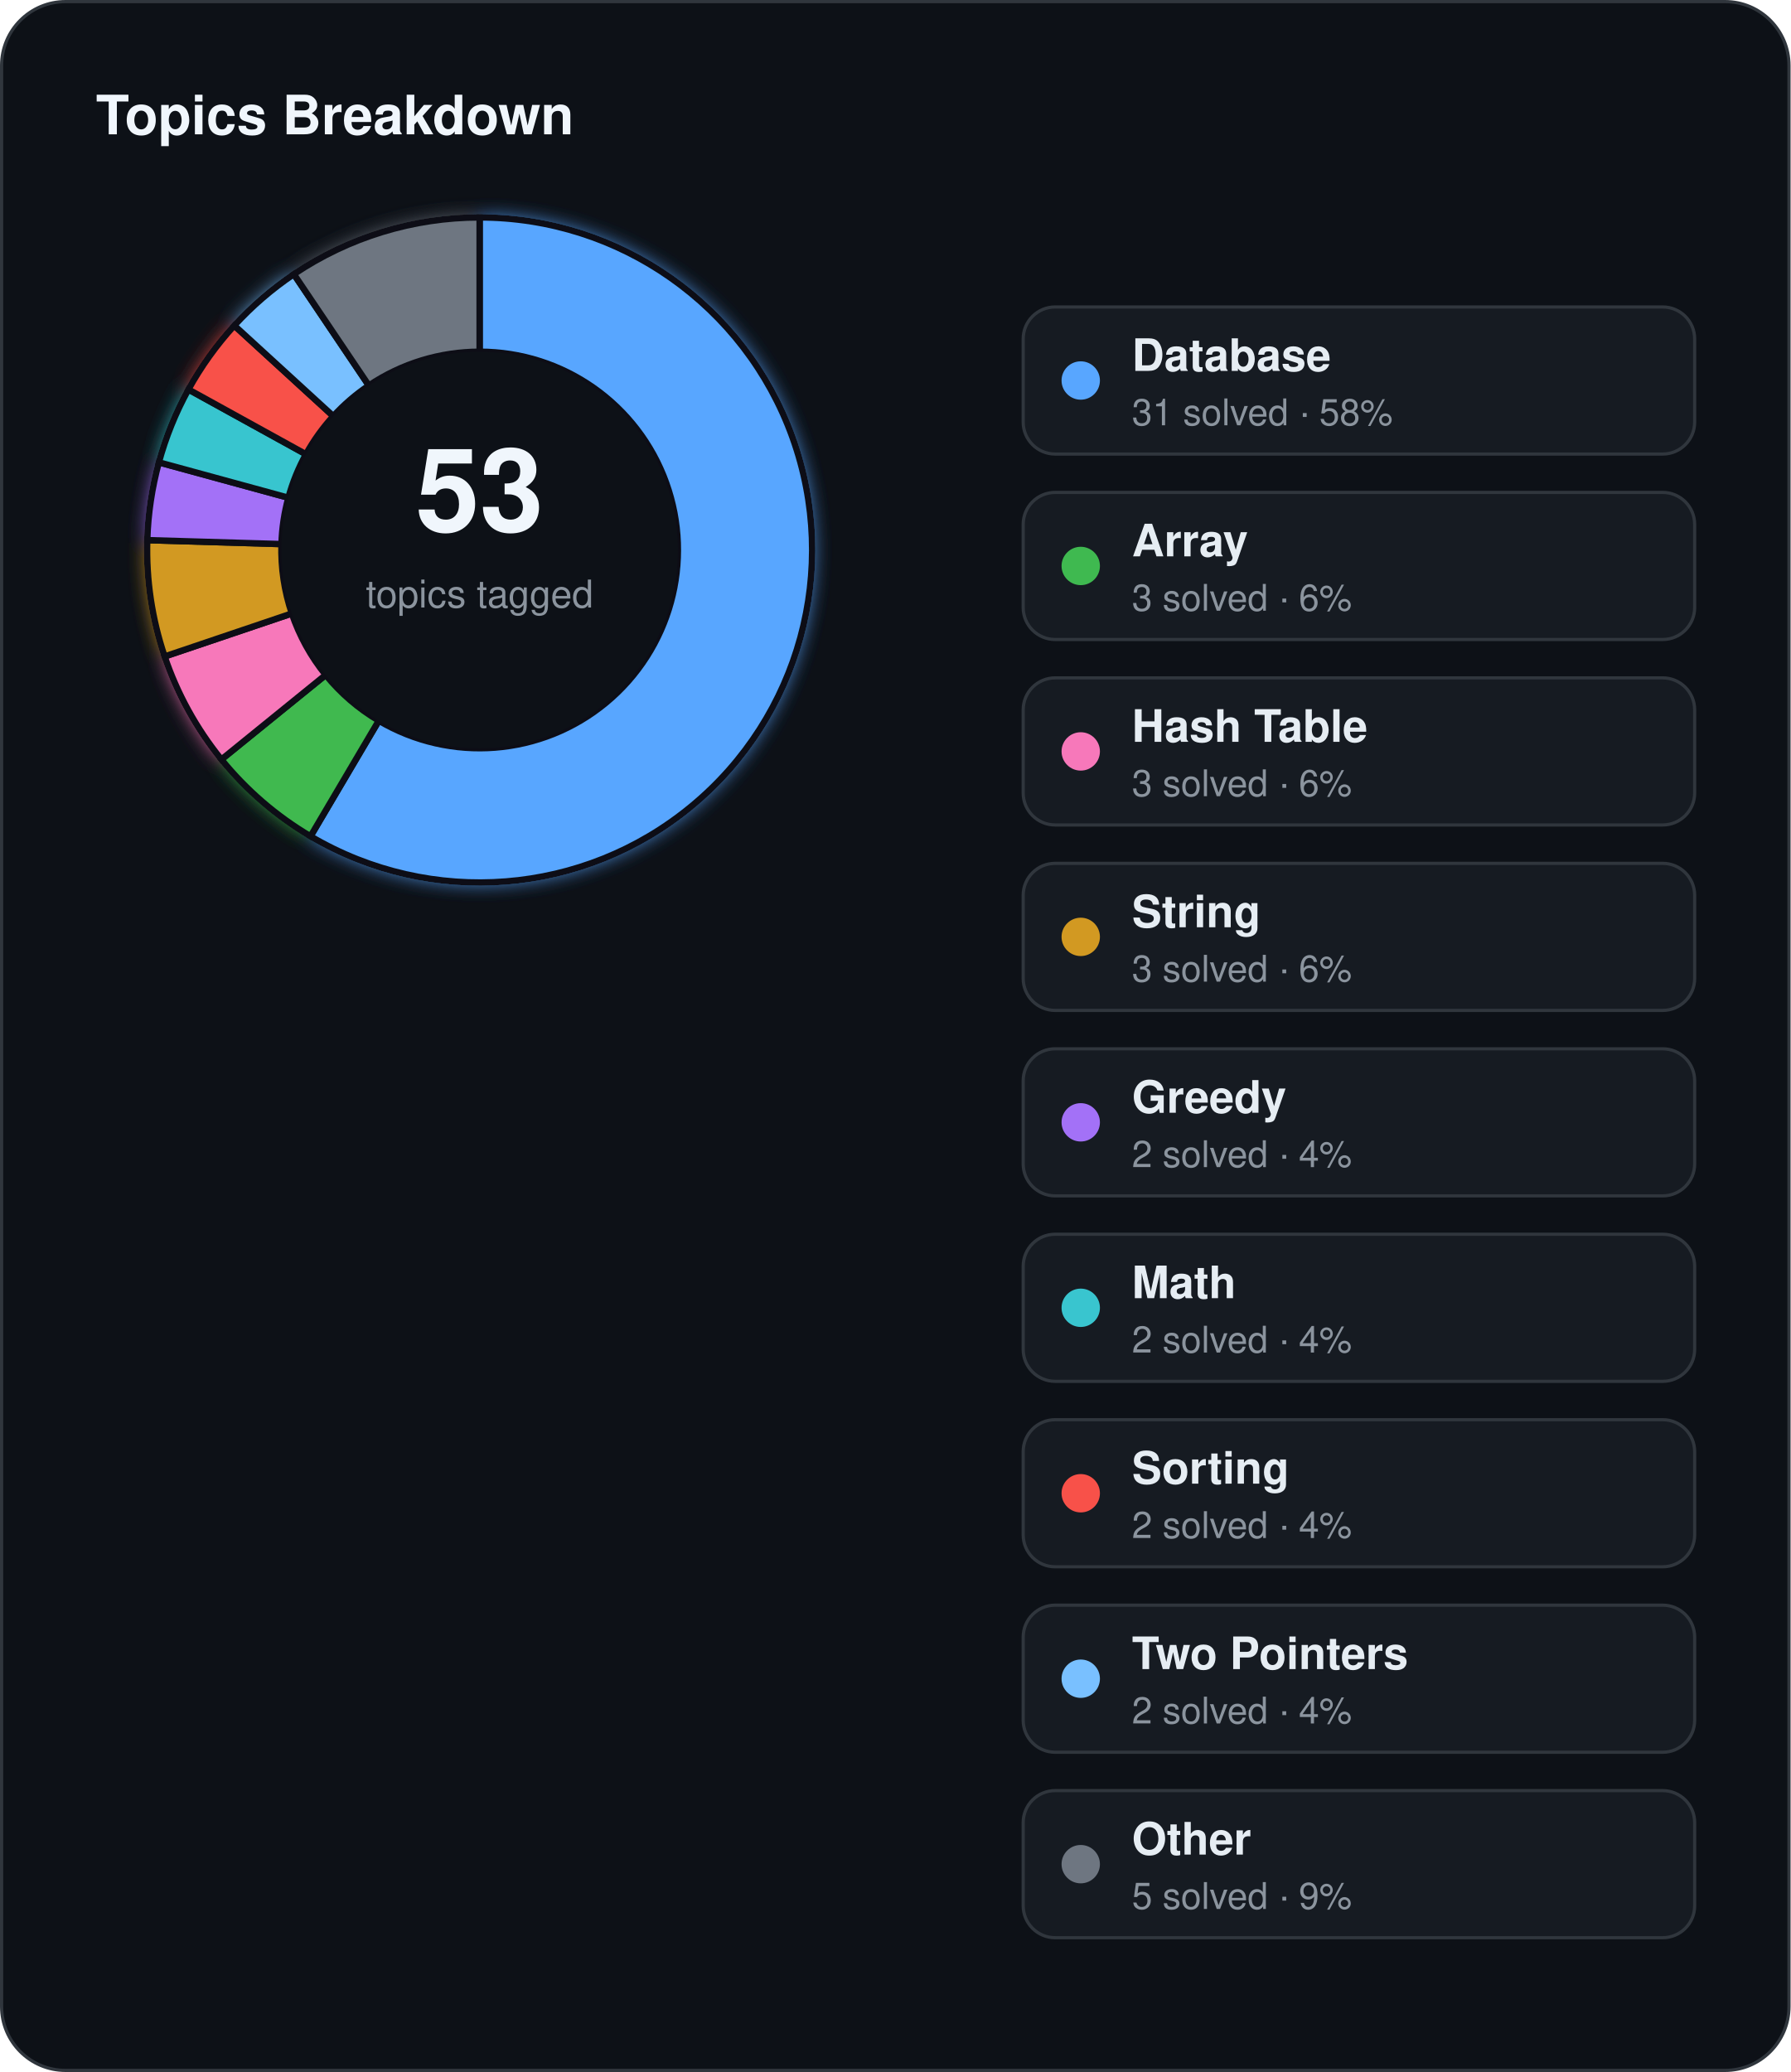
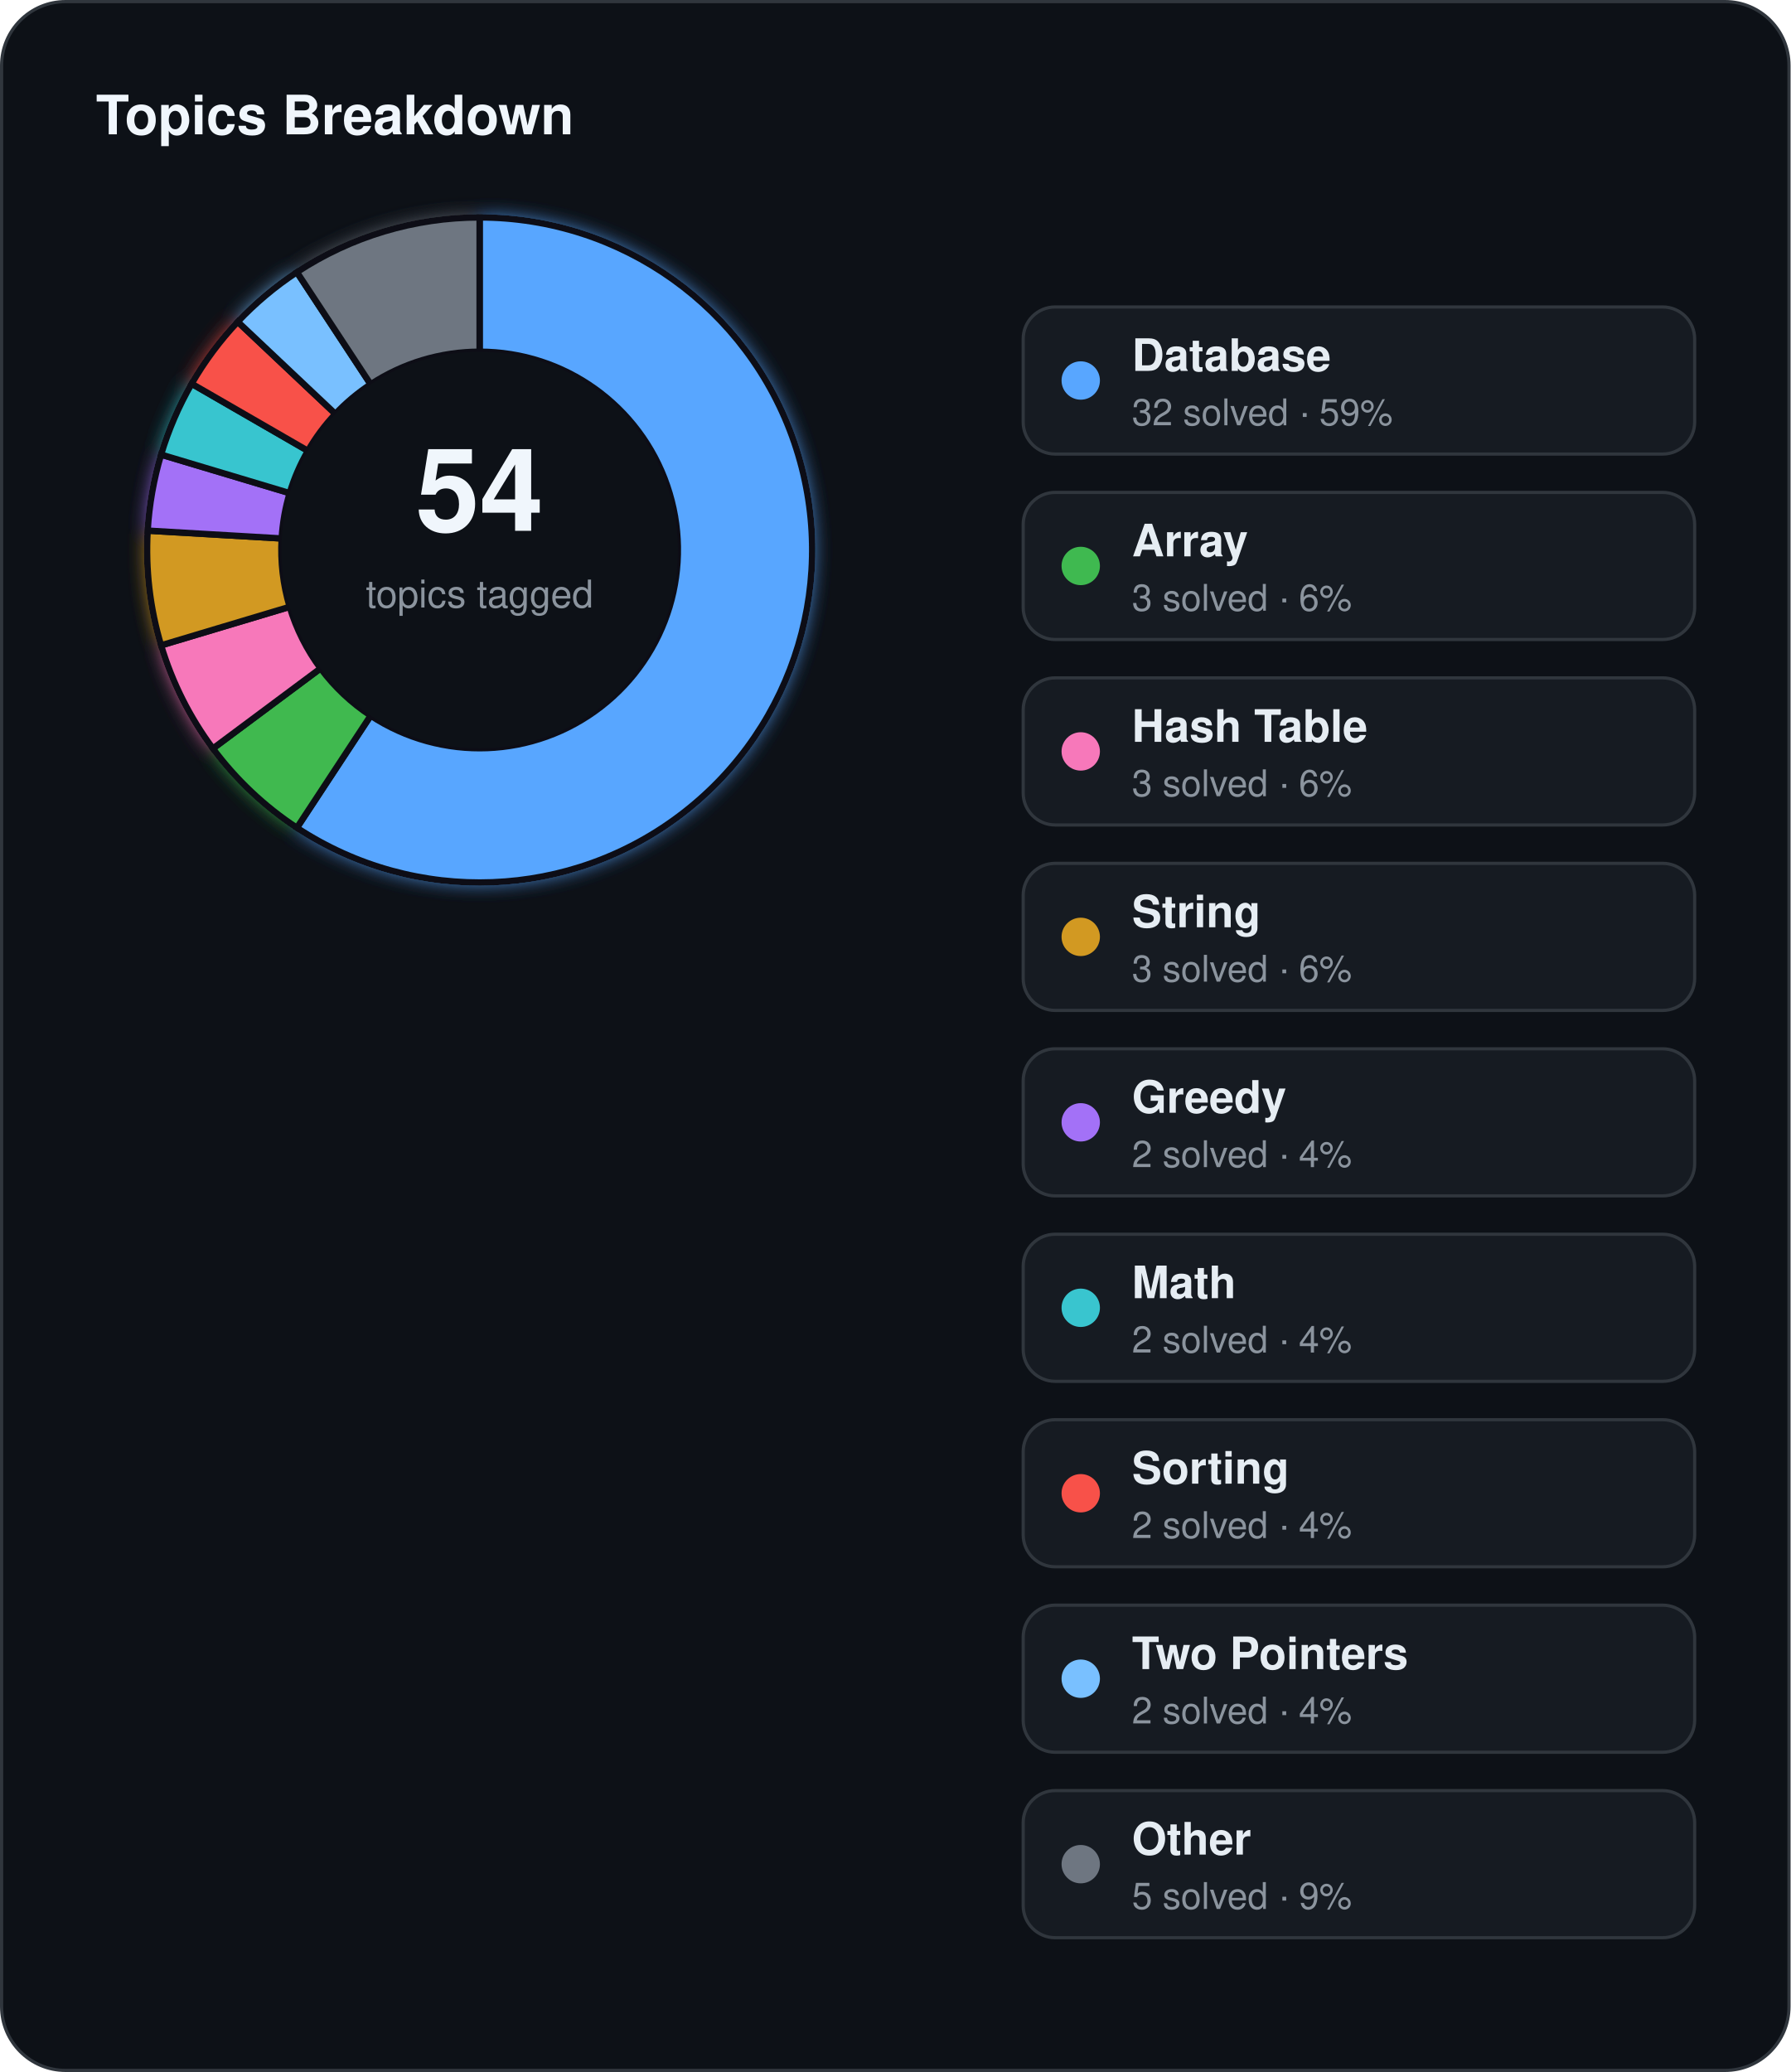
<svg xmlns="http://www.w3.org/2000/svg" width="560" height="648" viewBox="0 0 560 648">
  <defs>
    <filter id="topics-glow" x="-60%" y="-60%" width="220%" height="220%">
      <feGaussianBlur stdDeviation="3" result="blur" />
      <feMerge>
        <feMergeNode in="blur" />
        <feMergeNode in="SourceGraphic" />
      </feMerge>
    </filter>
  </defs>
  <rect x="0.5" y="0.5" width="559" height="647" rx="20" fill="#0d1117" stroke="#30363d" stroke-width="1" />
  <text x="30" y="42" fill="#f0f6fc" font-family="Segoe UI, Helvetica, Arial, sans-serif" font-size="17" font-weight="700">Topics Breakdown</text>
  <g filter="url(#topics-glow)">
-     <path d="M 150.00,68.00 A 104,104 0 1 1 97.11,261.55 L 118.47,225.38 A 62,62 0 1 0 150.00,110.00 Z" fill="#58a6ff" stroke="#0d1117" stroke-width="2" />
-     <path d="M 97.11,261.55 A 104,104 0 0 1 69.24,237.53 L 101.86,211.07 A 62,62 0 0 0 118.47,225.38 Z" fill="#3fb950" stroke="#0d1117" stroke-width="2" />
-     <path d="M 69.24,237.53 A 104,104 0 0 1 51.48,205.31 L 91.27,191.86 A 62,62 0 0 0 101.86,211.07 Z" fill="#f778ba" stroke="#0d1117" stroke-width="2" />
-     <path d="M 51.48,205.31 A 104,104 0 0 1 46.05,168.92 L 88.03,170.16 A 62,62 0 0 0 91.27,191.86 Z" fill="#d29922" stroke="#0d1117" stroke-width="2" />
-     <path d="M 46.05,168.92 A 104,104 0 0 1 49.68,144.59 L 90.19,155.66 A 62,62 0 0 0 88.03,170.16 Z" fill="#a371f7" stroke="#0d1117" stroke-width="2" />
-     <path d="M 49.68,144.59 A 104,104 0 0 1 58.92,121.79 L 95.70,142.07 A 62,62 0 0 0 90.19,155.66 Z" fill="#39c5cf" stroke="#0d1117" stroke-width="2" />
-     <path d="M 58.92,121.79 A 104,104 0 0 1 73.27,101.80 L 104.25,130.15 A 62,62 0 0 0 95.70,142.07 Z" fill="#f85149" stroke="#0d1117" stroke-width="2" />
-     <path d="M 73.27,101.80 A 104,104 0 0 1 91.90,85.74 L 115.36,120.58 A 62,62 0 0 0 104.25,130.15 Z" fill="#79c0ff" stroke="#0d1117" stroke-width="2" />
-     <path d="M 91.90,85.74 A 104,104 0 0 1 150.00,68.00 L 150.00,110.00 A 62,62 0 0 0 115.36,120.58 Z" fill="#6e7681" stroke="#0d1117" stroke-width="2" />
+     <path d="M 150.00,68.00 A 104,104 0 1 1 92.85,258.89 L 115.93,223.80 A 62,62 0 1 0 150.00,110.00 Z" fill="#58a6ff" stroke="#0d1117" stroke-width="2" />
+     <path d="M 92.85,258.89 A 104,104 0 0 1 66.58,234.10 L 100.27,209.02 A 62,62 0 0 0 115.93,223.80 Z" fill="#3fb950" stroke="#0d1117" stroke-width="2" />
+     <path d="M 66.58,234.10 A 104,104 0 0 1 50.37,201.83 L 90.60,189.78 A 62,62 0 0 0 100.27,209.02 Z" fill="#f778ba" stroke="#0d1117" stroke-width="2" />
+     <path d="M 50.37,201.83 A 104,104 0 0 1 46.18,165.95 L 88.10,168.40 A 62,62 0 0 0 90.60,189.78 Z" fill="#d29922" stroke="#0d1117" stroke-width="2" />
+     <path d="M 46.18,165.95 A 104,104 0 0 1 50.37,142.17 L 90.60,154.22 A 62,62 0 0 0 88.10,168.40 Z" fill="#a371f7" stroke="#0d1117" stroke-width="2" />
+     <path d="M 50.37,142.17 A 104,104 0 0 1 59.93,120.00 L 96.31,141.00 A 62,62 0 0 0 90.60,154.22 Z" fill="#39c5cf" stroke="#0d1117" stroke-width="2" />
+     <path d="M 59.93,120.00 A 104,104 0 0 1 74.35,100.63 L 104.90,129.45 A 62,62 0 0 0 96.31,141.00 Z" fill="#f85149" stroke="#0d1117" stroke-width="2" />
+     <path d="M 74.35,100.63 A 104,104 0 0 1 92.85,85.11 L 115.93,120.20 A 62,62 0 0 0 104.90,129.45 Z" fill="#79c0ff" stroke="#0d1117" stroke-width="2" />
+     <path d="M 92.85,85.11 A 104,104 0 0 1 150.00,68.00 L 150.00,110.00 A 62,62 0 0 0 115.93,120.20 Z" fill="#6e7681" stroke="#0d1117" stroke-width="2" />
  </g>
  <circle cx="150" cy="172" r="62" fill="#0d1117" />
-   <text x="150" y="166" text-anchor="middle" fill="#f0f6fc" font-family="Segoe UI, Helvetica, Arial, sans-serif" font-size="36" font-weight="700">53</text>
+   <text x="150" y="166" text-anchor="middle" fill="#f0f6fc" font-family="Segoe UI, Helvetica, Arial, sans-serif" font-size="36" font-weight="700">54</text>
  <text x="150" y="190" text-anchor="middle" fill="#8b949e" font-family="Segoe UI, Helvetica, Arial, sans-serif" font-size="12">topics tagged</text>
  <rect x="320" y="96" width="210" height="46" rx="10" fill="#161b22" stroke="#30363d" stroke-width="1" />
  <circle cx="338" cy="119" r="6" fill="#58a6ff" />
  <text x="354" y="116" fill="#e6edf3" font-family="Segoe UI, Helvetica, Arial, sans-serif" font-size="14" font-weight="600">Database</text>
-   <text x="354" y="133" fill="#8b949e" font-family="Segoe UI, Helvetica, Arial, sans-serif" font-size="11.5">31 solved · 58%</text>
+   <text x="354" y="133" fill="#8b949e" font-family="Segoe UI, Helvetica, Arial, sans-serif" font-size="11.5">32 solved · 59%</text>
  <rect x="320" y="154" width="210" height="46" rx="10" fill="#161b22" stroke="#30363d" stroke-width="1" />
  <circle cx="338" cy="177" r="6" fill="#3fb950" />
  <text x="354" y="174" fill="#e6edf3" font-family="Segoe UI, Helvetica, Arial, sans-serif" font-size="14" font-weight="600">Array</text>
  <text x="354" y="191" fill="#8b949e" font-family="Segoe UI, Helvetica, Arial, sans-serif" font-size="11.5">3 solved · 6%</text>
  <rect x="320" y="212" width="210" height="46" rx="10" fill="#161b22" stroke="#30363d" stroke-width="1" />
  <circle cx="338" cy="235" r="6" fill="#f778ba" />
  <text x="354" y="232" fill="#e6edf3" font-family="Segoe UI, Helvetica, Arial, sans-serif" font-size="14" font-weight="600">Hash Table</text>
  <text x="354" y="249" fill="#8b949e" font-family="Segoe UI, Helvetica, Arial, sans-serif" font-size="11.5">3 solved · 6%</text>
  <rect x="320" y="270" width="210" height="46" rx="10" fill="#161b22" stroke="#30363d" stroke-width="1" />
  <circle cx="338" cy="293" r="6" fill="#d29922" />
  <text x="354" y="290" fill="#e6edf3" font-family="Segoe UI, Helvetica, Arial, sans-serif" font-size="14" font-weight="600">String</text>
  <text x="354" y="307" fill="#8b949e" font-family="Segoe UI, Helvetica, Arial, sans-serif" font-size="11.5">3 solved · 6%</text>
  <rect x="320" y="328" width="210" height="46" rx="10" fill="#161b22" stroke="#30363d" stroke-width="1" />
  <circle cx="338" cy="351" r="6" fill="#a371f7" />
  <text x="354" y="348" fill="#e6edf3" font-family="Segoe UI, Helvetica, Arial, sans-serif" font-size="14" font-weight="600">Greedy</text>
  <text x="354" y="365" fill="#8b949e" font-family="Segoe UI, Helvetica, Arial, sans-serif" font-size="11.5">2 solved · 4%</text>
  <rect x="320" y="386" width="210" height="46" rx="10" fill="#161b22" stroke="#30363d" stroke-width="1" />
  <circle cx="338" cy="409" r="6" fill="#39c5cf" />
  <text x="354" y="406" fill="#e6edf3" font-family="Segoe UI, Helvetica, Arial, sans-serif" font-size="14" font-weight="600">Math</text>
  <text x="354" y="423" fill="#8b949e" font-family="Segoe UI, Helvetica, Arial, sans-serif" font-size="11.5">2 solved · 4%</text>
  <rect x="320" y="444" width="210" height="46" rx="10" fill="#161b22" stroke="#30363d" stroke-width="1" />
  <circle cx="338" cy="467" r="6" fill="#f85149" />
  <text x="354" y="464" fill="#e6edf3" font-family="Segoe UI, Helvetica, Arial, sans-serif" font-size="14" font-weight="600">Sorting</text>
  <text x="354" y="481" fill="#8b949e" font-family="Segoe UI, Helvetica, Arial, sans-serif" font-size="11.5">2 solved · 4%</text>
  <rect x="320" y="502" width="210" height="46" rx="10" fill="#161b22" stroke="#30363d" stroke-width="1" />
  <circle cx="338" cy="525" r="6" fill="#79c0ff" />
  <text x="354" y="522" fill="#e6edf3" font-family="Segoe UI, Helvetica, Arial, sans-serif" font-size="14" font-weight="600">Two Pointers</text>
  <text x="354" y="539" fill="#8b949e" font-family="Segoe UI, Helvetica, Arial, sans-serif" font-size="11.5">2 solved · 4%</text>
  <rect x="320" y="560" width="210" height="46" rx="10" fill="#161b22" stroke="#30363d" stroke-width="1" />
  <circle cx="338" cy="583" r="6" fill="#6e7681" />
  <text x="354" y="580" fill="#e6edf3" font-family="Segoe UI, Helvetica, Arial, sans-serif" font-size="14" font-weight="600">Other</text>
  <text x="354" y="597" fill="#8b949e" font-family="Segoe UI, Helvetica, Arial, sans-serif" font-size="11.5">5 solved · 9%</text>
</svg>
